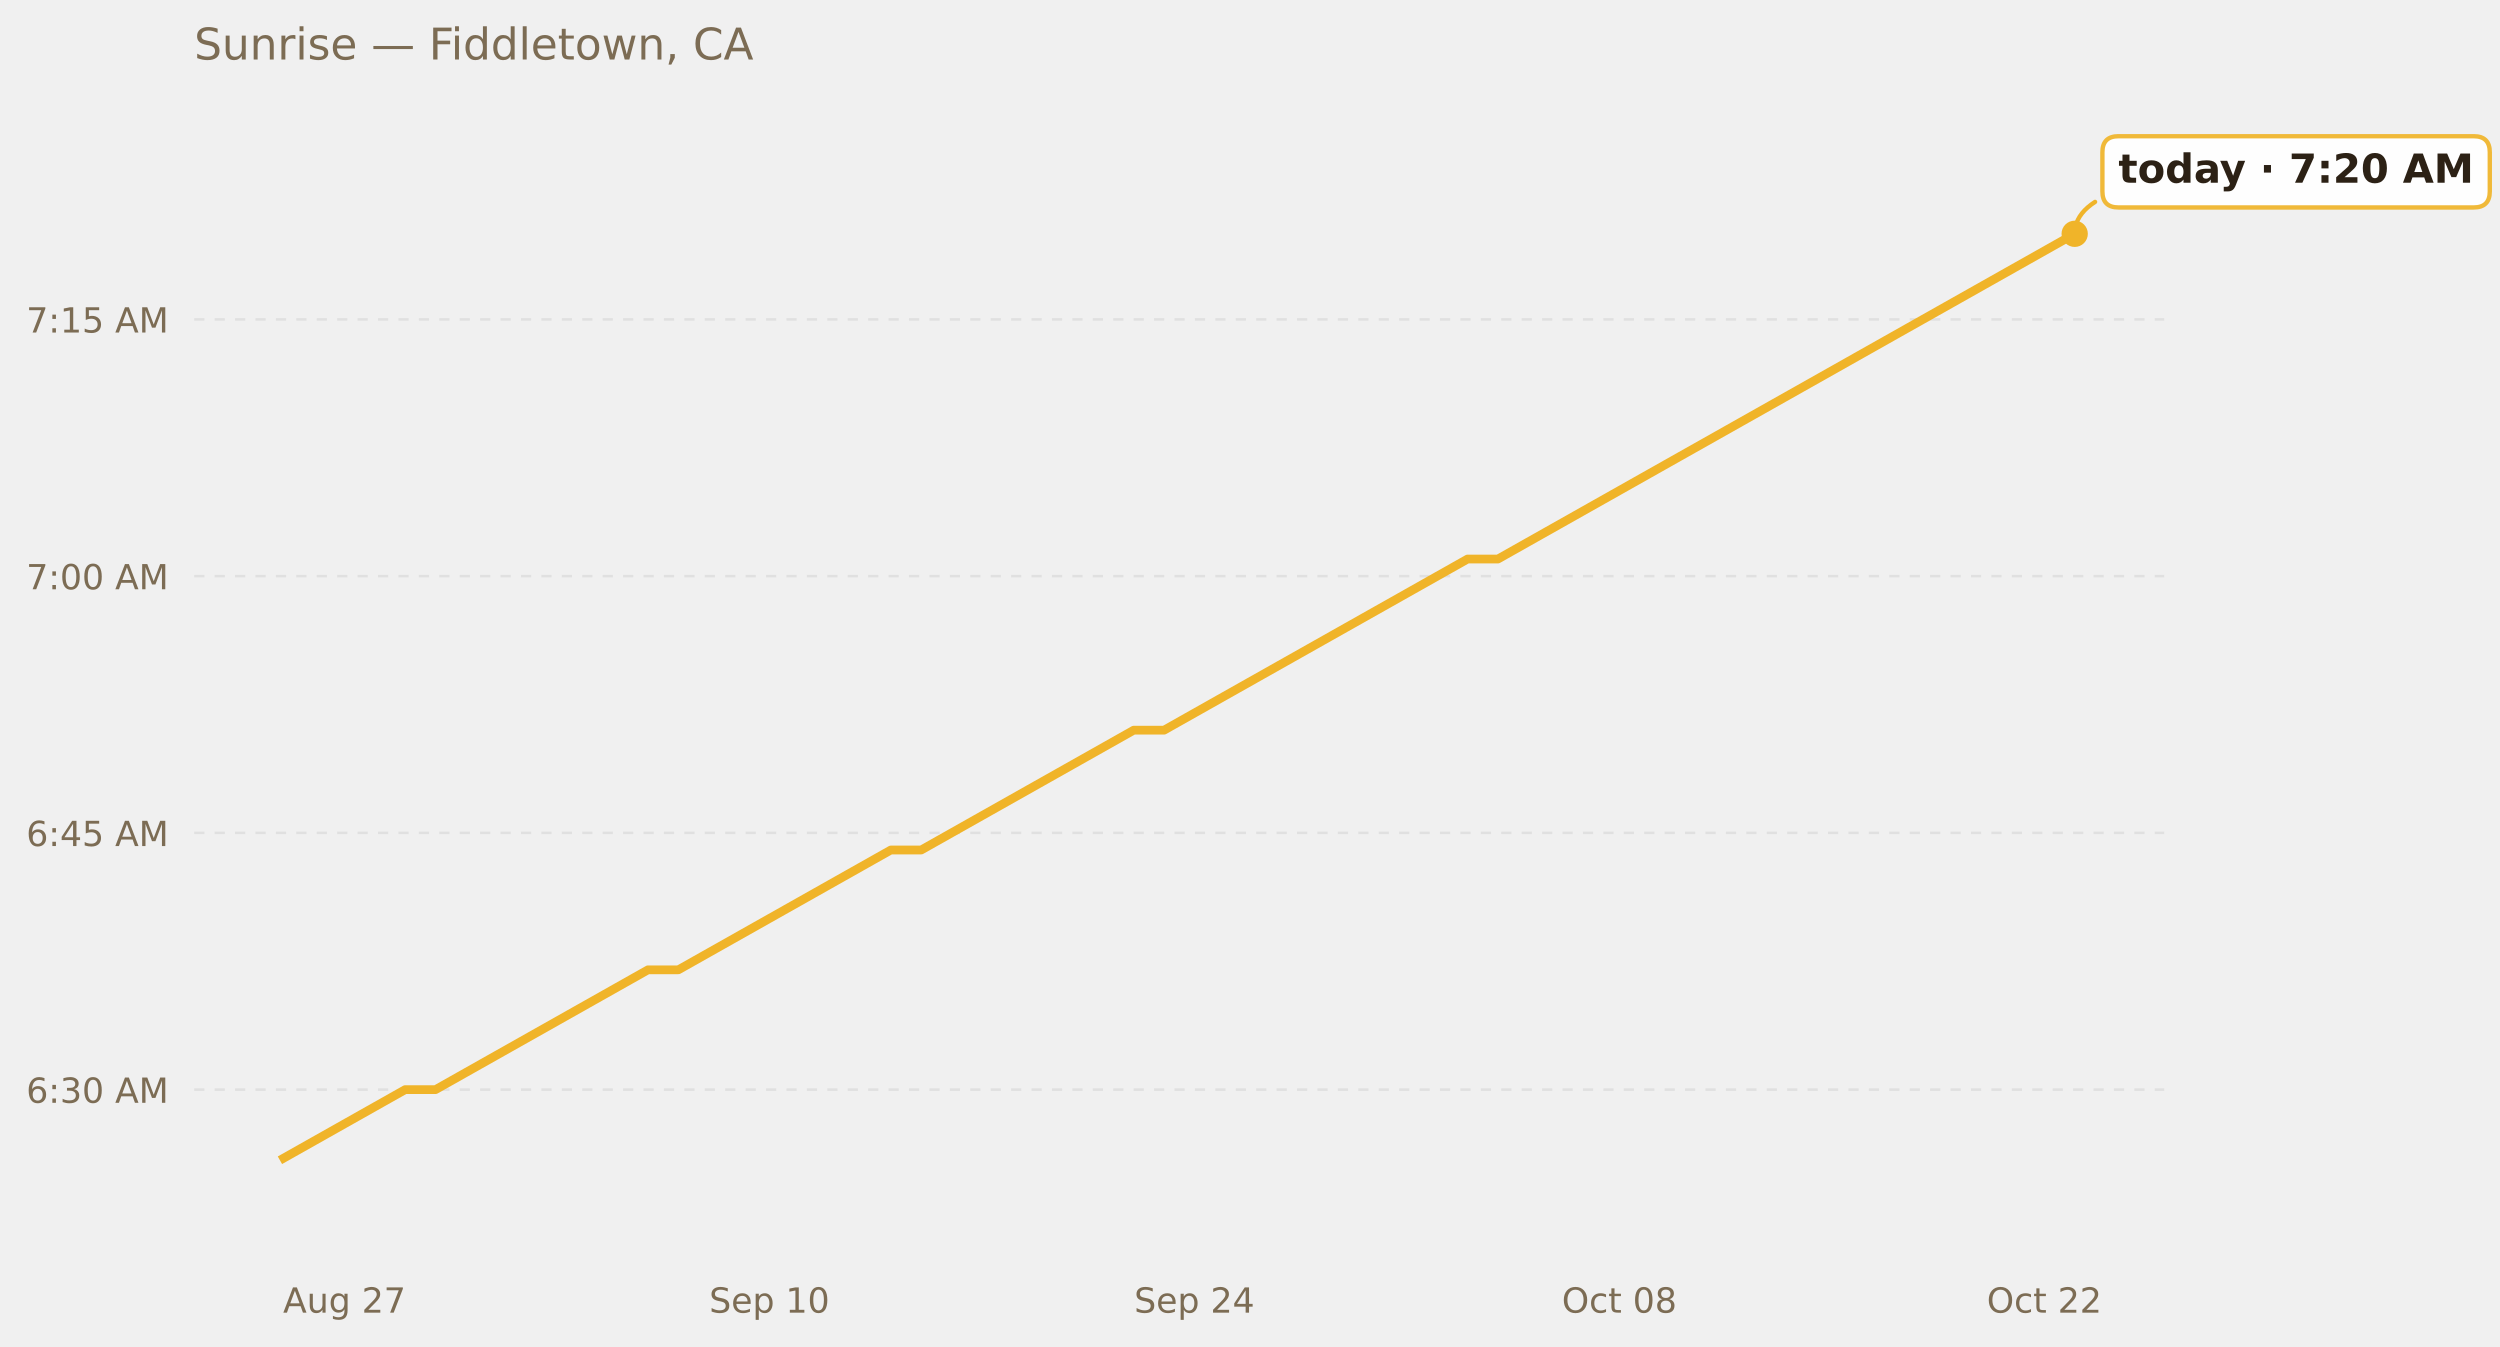
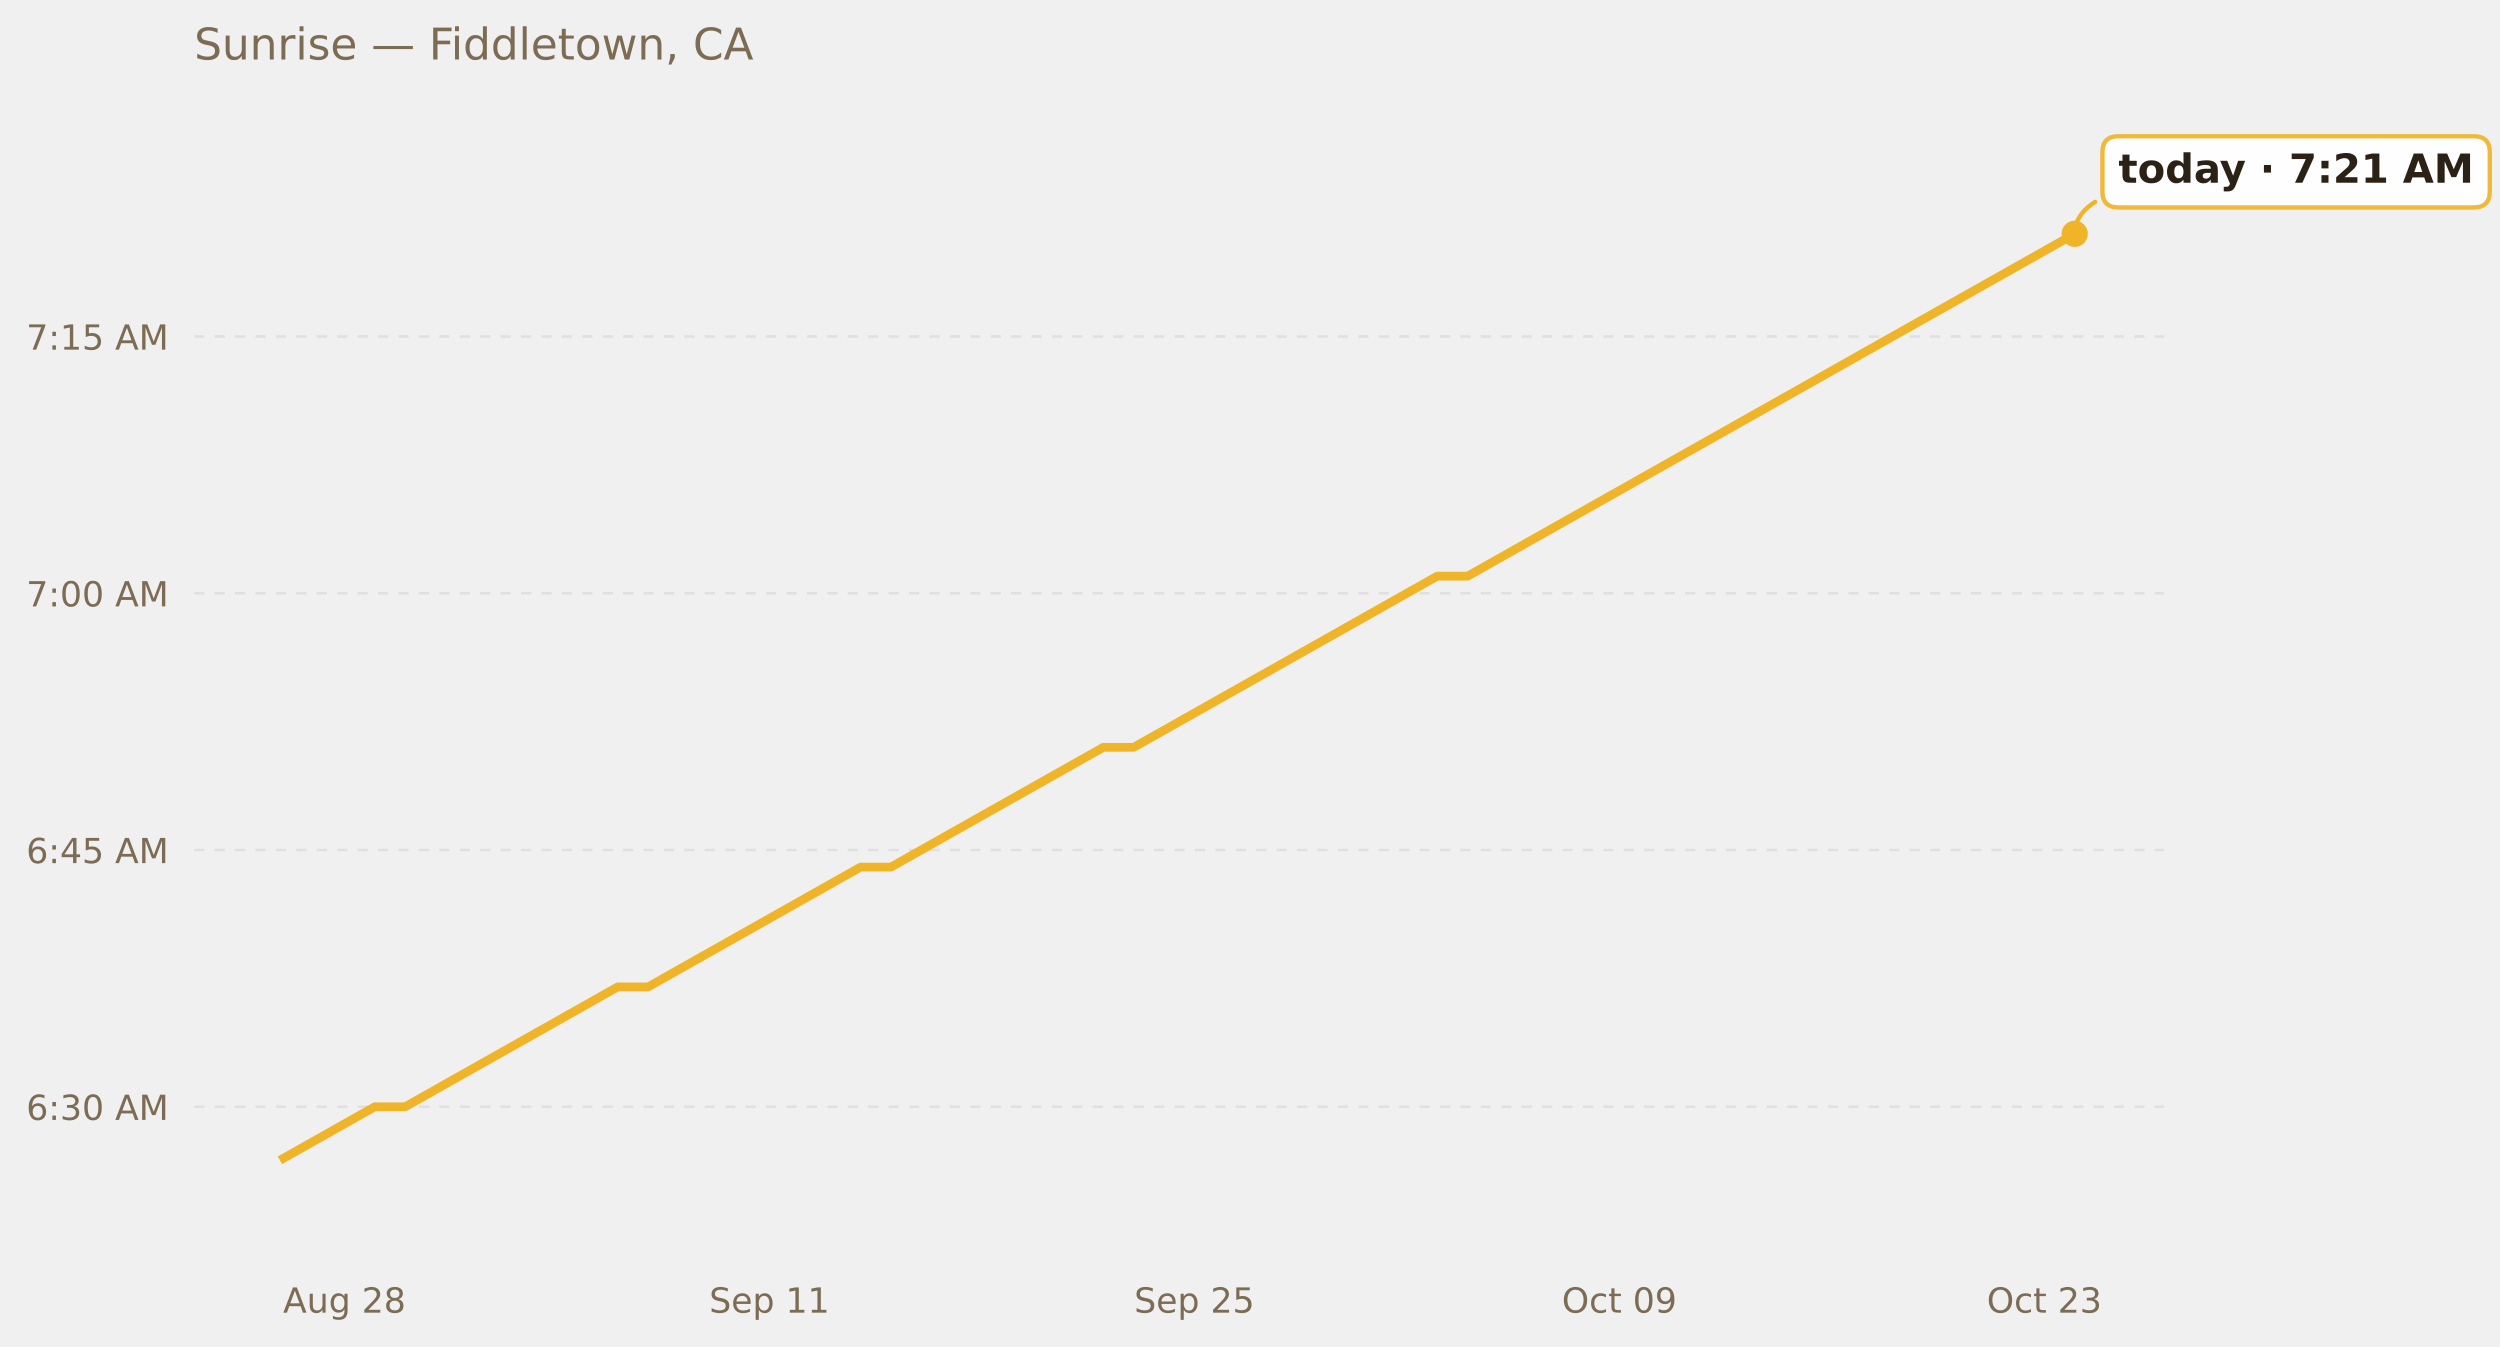
<svg xmlns="http://www.w3.org/2000/svg" xmlns:xlink="http://www.w3.org/1999/xlink" width="685.516pt" height="369.112pt" viewBox="0 0 685.516 369.112" version="1.1">
  <defs>
    <style type="text/css">*{stroke-linejoin: round; stroke-linecap: butt}</style>
  </defs>
  <g id="figure_1">
    <g id="patch_1">
      <path d="M 0 369.112  L 685.516 369.112  L 685.516 0  L 0 0  L 0 369.112  z " style="fill: none; opacity: 0" />
    </g>
    <g id="axes_1">
      <g id="patch_2">
        <path d="M 53.248 345.718  L 593.447 345.718  L 593.447 30.318  L 53.248 30.318  L 53.248 345.718  z " style="fill: none" />
      </g>
      <g id="matplotlib.axis_1">
        <g id="xtick_1">
          <g id="text_1">
            <g style="fill: #7c6c54" transform="translate(77.62049 359.9366) scale(0.095 -0.095)">
              <defs>
                <path id="DejaVuSans-41" d="M 2188 4044  L 1331 1722  L 3047 1722  L 2188 4044  z M 1831 4666  L 2547 4666  L 4325 0  L 3669 0  L 3244 1197  L 1141 1197  L 716 0  L 50 0  L 1831 4666  z " transform="scale(0.015625)" />
                <path id="DejaVuSans-75" d="M 544 1381  L 544 3500  L 1119 3500  L 1119 1403  Q 1119 906 1312 657  Q 1506 409 1894 409  Q 2359 409 2629 706  Q 2900 1003 2900 1516  L 2900 3500  L 3475 3500  L 3475 0  L 2900 0  L 2900 538  Q 2691 219 2414 64  Q 2138 -91 1772 -91  Q 1169 -91 856 284  Q 544 659 544 1381  z M 1991 3584  L 1991 3584  z " transform="scale(0.015625)" />
                <path id="DejaVuSans-67" d="M 2906 1791  Q 2906 2416 2648 2759  Q 2391 3103 1925 3103  Q 1463 3103 1205 2759  Q 947 2416 947 1791  Q 947 1169 1205 825  Q 1463 481 1925 481  Q 2391 481 2648 825  Q 2906 1169 2906 1791  z M 3481 434  Q 3481 -459 3084 -895  Q 2688 -1331 1869 -1331  Q 1566 -1331 1297 -1286  Q 1028 -1241 775 -1147  L 775 -588  Q 1028 -725 1275 -790  Q 1522 -856 1778 -856  Q 2344 -856 2625 -561  Q 2906 -266 2906 331  L 2906 616  Q 2728 306 2450 153  Q 2172 0 1784 0  Q 1141 0 747 490  Q 353 981 353 1791  Q 353 2603 747 3093  Q 1141 3584 1784 3584  Q 2172 3584 2450 3431  Q 2728 3278 2906 2969  L 2906 3500  L 3481 3500  L 3481 434  z " transform="scale(0.015625)" />
                <path id="DejaVuSans-20" transform="scale(0.015625)" />
                <path id="DejaVuSans-32" d="M 1228 531  L 3431 531  L 3431 0  L 469 0  L 469 531  Q 828 903 1448 1529  Q 2069 2156 2228 2338  Q 2531 2678 2651 2914  Q 2772 3150 2772 3378  Q 2772 3750 2511 3984  Q 2250 4219 1831 4219  Q 1534 4219 1204 4116  Q 875 4013 500 3803  L 500 4441  Q 881 4594 1212 4672  Q 1544 4750 1819 4750  Q 2544 4750 2975 4387  Q 3406 4025 3406 3419  Q 3406 3131 3298 2873  Q 3191 2616 2906 2266  Q 2828 2175 2409 1742  Q 1991 1309 1228 531  z " transform="scale(0.015625)" />
-                 <path id="DejaVuSans-37" d="M 525 4666  L 3525 4666  L 3525 4397  L 1831 0  L 1172 0  L 2766 4134  L 525 4134  L 525 4666  z " transform="scale(0.015625)" />
+                 <path id="DejaVuSans-38" d="M 2034 2216  Q 1584 2216 1326 1975  Q 1069 1734 1069 1313  Q 1069 891 1326 650  Q 1584 409 2034 409  Q 2484 409 2743 651  Q 3003 894 3003 1313  Q 3003 1734 2745 1975  Q 2488 2216 2034 2216  z M 1403 2484  Q 997 2584 770 2862  Q 544 3141 544 3541  Q 544 4100 942 4425  Q 1341 4750 2034 4750  Q 2731 4750 3128 4425  Q 3525 4100 3525 3541  Q 3525 3141 3298 2862  Q 3072 2584 2669 2484  Q 3125 2378 3379 2068  Q 3634 1759 3634 1313  Q 3634 634 3220 271  Q 2806 -91 2034 -91  Q 1263 -91 848 271  Q 434 634 434 1313  Q 434 1759 690 2068  Q 947 2378 1403 2484  z M 1172 3481  Q 1172 3119 1398 2916  Q 1625 2713 2034 2713  Q 2441 2713 2670 2916  Q 2900 3119 2900 3481  Q 2900 3844 2670 4047  Q 2441 4250 2034 4250  Q 1625 4250 1398 4047  Q 1172 3844 1172 3481  z " transform="scale(0.015625)" />
              </defs>
              <use xlink:href="#DejaVuSans-41" />
              <use xlink:href="#DejaVuSans-75" x="68.408" />
              <use xlink:href="#DejaVuSans-67" x="131.787" />
              <use xlink:href="#DejaVuSans-20" x="195.264" />
              <use xlink:href="#DejaVuSans-32" x="227.051" />
-               <use xlink:href="#DejaVuSans-37" x="290.674" />
+               <use xlink:href="#DejaVuSans-38" x="290.674" />
            </g>
          </g>
        </g>
        <g id="xtick_2">
          <g id="text_2">
            <g style="fill: #7c6c54" transform="translate(194.4717 359.9366) scale(0.095 -0.095)">
              <defs>
                <path id="DejaVuSans-53" d="M 3425 4513  L 3425 3897  Q 3066 4069 2747 4153  Q 2428 4238 2131 4238  Q 1616 4238 1336 4038  Q 1056 3838 1056 3469  Q 1056 3159 1242 3001  Q 1428 2844 1947 2747  L 2328 2669  Q 3034 2534 3370 2195  Q 3706 1856 3706 1288  Q 3706 609 3251 259  Q 2797 -91 1919 -91  Q 1588 -91 1214 -16  Q 841 59 441 206  L 441 856  Q 825 641 1194 531  Q 1563 422 1919 422  Q 2459 422 2753 634  Q 3047 847 3047 1241  Q 3047 1584 2836 1778  Q 2625 1972 2144 2069  L 1759 2144  Q 1053 2284 737 2584  Q 422 2884 422 3419  Q 422 4038 858 4394  Q 1294 4750 2059 4750  Q 2388 4750 2728 4690  Q 3069 4631 3425 4513  z " transform="scale(0.015625)" />
                <path id="DejaVuSans-65" d="M 3597 1894  L 3597 1613  L 953 1613  Q 991 1019 1311 708  Q 1631 397 2203 397  Q 2534 397 2845 478  Q 3156 559 3463 722  L 3463 178  Q 3153 47 2828 -22  Q 2503 -91 2169 -91  Q 1331 -91 842 396  Q 353 884 353 1716  Q 353 2575 817 3079  Q 1281 3584 2069 3584  Q 2775 3584 3186 3129  Q 3597 2675 3597 1894  z M 3022 2063  Q 3016 2534 2758 2815  Q 2500 3097 2075 3097  Q 1594 3097 1305 2825  Q 1016 2553 972 2059  L 3022 2063  z " transform="scale(0.015625)" />
                <path id="DejaVuSans-70" d="M 1159 525  L 1159 -1331  L 581 -1331  L 581 3500  L 1159 3500  L 1159 2969  Q 1341 3281 1617 3432  Q 1894 3584 2278 3584  Q 2916 3584 3314 3078  Q 3713 2572 3713 1747  Q 3713 922 3314 415  Q 2916 -91 2278 -91  Q 1894 -91 1617 61  Q 1341 213 1159 525  z M 3116 1747  Q 3116 2381 2855 2742  Q 2594 3103 2138 3103  Q 1681 3103 1420 2742  Q 1159 2381 1159 1747  Q 1159 1113 1420 752  Q 1681 391 2138 391  Q 2594 391 2855 752  Q 3116 1113 3116 1747  z " transform="scale(0.015625)" />
                <path id="DejaVuSans-31" d="M 794 531  L 1825 531  L 1825 4091  L 703 3866  L 703 4441  L 1819 4666  L 2450 4666  L 2450 531  L 3481 531  L 3481 0  L 794 0  L 794 531  z " transform="scale(0.015625)" />
-                 <path id="DejaVuSans-30" d="M 2034 4250  Q 1547 4250 1301 3770  Q 1056 3291 1056 2328  Q 1056 1369 1301 889  Q 1547 409 2034 409  Q 2525 409 2770 889  Q 3016 1369 3016 2328  Q 3016 3291 2770 3770  Q 2525 4250 2034 4250  z M 2034 4750  Q 2819 4750 3233 4129  Q 3647 3509 3647 2328  Q 3647 1150 3233 529  Q 2819 -91 2034 -91  Q 1250 -91 836 529  Q 422 1150 422 2328  Q 422 3509 836 4129  Q 1250 4750 2034 4750  z " transform="scale(0.015625)" />
              </defs>
              <use xlink:href="#DejaVuSans-53" />
              <use xlink:href="#DejaVuSans-65" x="63.477" />
              <use xlink:href="#DejaVuSans-70" x="125" />
              <use xlink:href="#DejaVuSans-20" x="188.477" />
              <use xlink:href="#DejaVuSans-31" x="220.264" />
-               <use xlink:href="#DejaVuSans-30" x="283.887" />
+               <use xlink:href="#DejaVuSans-31" x="283.887" />
            </g>
          </g>
        </g>
        <g id="xtick_3">
          <g id="text_3">
            <g style="fill: #7c6c54" transform="translate(311.0016 359.9366) scale(0.095 -0.095)">
              <defs>
-                 <path id="DejaVuSans-34" d="M 2419 4116  L 825 1625  L 2419 1625  L 2419 4116  z M 2253 4666  L 3047 4666  L 3047 1625  L 3713 1625  L 3713 1100  L 3047 1100  L 3047 0  L 2419 0  L 2419 1100  L 313 1100  L 313 1709  L 2253 4666  z " transform="scale(0.015625)" />
+                 <path id="DejaVuSans-35" d="M 691 4666  L 3169 4666  L 3169 4134  L 1269 4134  L 1269 2991  Q 1406 3038 1543 3061  Q 1681 3084 1819 3084  Q 2600 3084 3056 2656  Q 3513 2228 3513 1497  Q 3513 744 3044 326  Q 2575 -91 1722 -91  Q 1428 -91 1123 -41  Q 819 9 494 109  L 494 744  Q 775 591 1075 516  Q 1375 441 1709 441  Q 2250 441 2565 725  Q 2881 1009 2881 1497  Q 2881 1984 2565 2268  Q 2250 2553 1709 2553  Q 1456 2553 1204 2497  Q 953 2441 691 2322  L 691 4666  z " transform="scale(0.015625)" />
              </defs>
              <use xlink:href="#DejaVuSans-53" />
              <use xlink:href="#DejaVuSans-65" x="63.477" />
              <use xlink:href="#DejaVuSans-70" x="125" />
              <use xlink:href="#DejaVuSans-20" x="188.477" />
              <use xlink:href="#DejaVuSans-32" x="220.264" />
-               <use xlink:href="#DejaVuSans-34" x="283.887" />
+               <use xlink:href="#DejaVuSans-35" x="283.887" />
            </g>
          </g>
        </g>
        <g id="xtick_4">
          <g id="text_4">
            <g style="fill: #7c6c54" transform="translate(428.2721 359.9366) scale(0.095 -0.095)">
              <defs>
                <path id="DejaVuSans-4f" d="M 2522 4238  Q 1834 4238 1429 3725  Q 1025 3213 1025 2328  Q 1025 1447 1429 934  Q 1834 422 2522 422  Q 3209 422 3611 934  Q 4013 1447 4013 2328  Q 4013 3213 3611 3725  Q 3209 4238 2522 4238  z M 2522 4750  Q 3503 4750 4090 4092  Q 4678 3434 4678 2328  Q 4678 1225 4090 567  Q 3503 -91 2522 -91  Q 1538 -91 948 565  Q 359 1222 359 2328  Q 359 3434 948 4092  Q 1538 4750 2522 4750  z " transform="scale(0.015625)" />
                <path id="DejaVuSans-63" d="M 3122 3366  L 3122 2828  Q 2878 2963 2633 3030  Q 2388 3097 2138 3097  Q 1578 3097 1268 2742  Q 959 2388 959 1747  Q 959 1106 1268 751  Q 1578 397 2138 397  Q 2388 397 2633 464  Q 2878 531 3122 666  L 3122 134  Q 2881 22 2623 -34  Q 2366 -91 2075 -91  Q 1284 -91 818 406  Q 353 903 353 1747  Q 353 2603 823 3093  Q 1294 3584 2113 3584  Q 2378 3584 2631 3529  Q 2884 3475 3122 3366  z " transform="scale(0.015625)" />
                <path id="DejaVuSans-74" d="M 1172 4494  L 1172 3500  L 2356 3500  L 2356 3053  L 1172 3053  L 1172 1153  Q 1172 725 1289 603  Q 1406 481 1766 481  L 2356 481  L 2356 0  L 1766 0  Q 1100 0 847 248  Q 594 497 594 1153  L 594 3053  L 172 3053  L 172 3500  L 594 3500  L 594 4494  L 1172 4494  z " transform="scale(0.015625)" />
-                 <path id="DejaVuSans-38" d="M 2034 2216  Q 1584 2216 1326 1975  Q 1069 1734 1069 1313  Q 1069 891 1326 650  Q 1584 409 2034 409  Q 2484 409 2743 651  Q 3003 894 3003 1313  Q 3003 1734 2745 1975  Q 2488 2216 2034 2216  z M 1403 2484  Q 997 2584 770 2862  Q 544 3141 544 3541  Q 544 4100 942 4425  Q 1341 4750 2034 4750  Q 2731 4750 3128 4425  Q 3525 4100 3525 3541  Q 3525 3141 3298 2862  Q 3072 2584 2669 2484  Q 3125 2378 3379 2068  Q 3634 1759 3634 1313  Q 3634 634 3220 271  Q 2806 -91 2034 -91  Q 1263 -91 848 271  Q 434 634 434 1313  Q 434 1759 690 2068  Q 947 2378 1403 2484  z M 1172 3481  Q 1172 3119 1398 2916  Q 1625 2713 2034 2713  Q 2441 2713 2670 2916  Q 2900 3119 2900 3481  Q 2900 3844 2670 4047  Q 2441 4250 2034 4250  Q 1625 4250 1398 4047  Q 1172 3844 1172 3481  z " transform="scale(0.015625)" />
+                 <path id="DejaVuSans-30" d="M 2034 4250  Q 1547 4250 1301 3770  Q 1056 3291 1056 2328  Q 1056 1369 1301 889  Q 1547 409 2034 409  Q 2525 409 2770 889  Q 3016 1369 3016 2328  Q 3016 3291 2770 3770  Q 2525 4250 2034 4250  z M 2034 4750  Q 2819 4750 3233 4129  Q 3647 3509 3647 2328  Q 3647 1150 3233 529  Q 2819 -91 2034 -91  Q 1250 -91 836 529  Q 422 1150 422 2328  Q 422 3509 836 4129  Q 1250 4750 2034 4750  z " transform="scale(0.015625)" />
+                 <path id="DejaVuSans-39" d="M 703 97  L 703 672  Q 941 559 1184 500  Q 1428 441 1663 441  Q 2288 441 2617 861  Q 2947 1281 2994 2138  Q 2813 1869 2534 1725  Q 2256 1581 1919 1581  Q 1219 1581 811 2004  Q 403 2428 403 3163  Q 403 3881 828 4315  Q 1253 4750 1959 4750  Q 2769 4750 3195 4129  Q 3622 3509 3622 2328  Q 3622 1225 3098 567  Q 2575 -91 1691 -91  Q 1453 -91 1209 -44  Q 966 3 703 97  z M 1959 2075  Q 2384 2075 2632 2365  Q 2881 2656 2881 3163  Q 2881 3666 2632 3958  Q 2384 4250 1959 4250  Q 1534 4250 1286 3958  Q 1038 3666 1038 3163  Q 1038 2656 1286 2365  Q 1534 2075 1959 2075  z " transform="scale(0.015625)" />
              </defs>
              <use xlink:href="#DejaVuSans-4f" />
              <use xlink:href="#DejaVuSans-63" x="78.711" />
              <use xlink:href="#DejaVuSans-74" x="133.691" />
              <use xlink:href="#DejaVuSans-20" x="172.9" />
              <use xlink:href="#DejaVuSans-30" x="204.688" />
-               <use xlink:href="#DejaVuSans-38" x="268.311" />
+               <use xlink:href="#DejaVuSans-39" x="268.311" />
            </g>
          </g>
        </g>
        <g id="xtick_5">
          <g id="text_5">
            <g style="fill: #7c6c54" transform="translate(544.802 359.9366) scale(0.095 -0.095)">
+               <defs>
+                 <path id="DejaVuSans-33" d="M 2597 2516  Q 3050 2419 3304 2112  Q 3559 1806 3559 1356  Q 3559 666 3084 287  Q 2609 -91 1734 -91  Q 1441 -91 1130 -33  Q 819 25 488 141  L 488 750  Q 750 597 1062 519  Q 1375 441 1716 441  Q 2309 441 2620 675  Q 2931 909 2931 1356  Q 2931 1769 2642 2001  Q 2353 2234 1838 2234  L 1294 2234  L 1294 2753  L 1863 2753  Q 2328 2753 2575 2939  Q 2822 3125 2822 3475  Q 2822 3834 2567 4026  Q 2313 4219 1838 4219  Q 1578 4219 1281 4162  Q 984 4106 628 3988  L 628 4550  Q 988 4650 1302 4700  Q 1616 4750 1894 4750  Q 2613 4750 3031 4423  Q 3450 4097 3450 3541  Q 3450 3153 3228 2886  Q 3006 2619 2597 2516  z " transform="scale(0.015625)" />
+               </defs>
              <use xlink:href="#DejaVuSans-4f" />
              <use xlink:href="#DejaVuSans-63" x="78.711" />
              <use xlink:href="#DejaVuSans-74" x="133.691" />
              <use xlink:href="#DejaVuSans-20" x="172.9" />
              <use xlink:href="#DejaVuSans-32" x="204.688" />
-               <use xlink:href="#DejaVuSans-32" x="268.311" />
+               <use xlink:href="#DejaVuSans-33" x="268.311" />
            </g>
          </g>
        </g>
      </g>
      <g id="matplotlib.axis_2">
        <g id="ytick_1">
          <g id="line2d_1">
-             <path d="M 53.248 298.784  L 593.447 298.784  " clip-path="url(#p0cf271ff27)" style="fill: none; stroke-dasharray: 2.8,2.8; stroke-dashoffset: 0; stroke: #e0e0e0; stroke-width: 0.7" />
+             <path d="M 53.248 303.477  L 593.447 303.477  " clip-path="url(#p40b9470ffe)" style="fill: none; stroke-dasharray: 2.8,2.8; stroke-dashoffset: 0; stroke: #e0e0e0; stroke-width: 0.7" />
          </g>
          <g id="text_6">
-             <g style="fill: #7c6c54" transform="translate(7.2 302.3929) scale(0.095 -0.095)">
+             <g style="fill: #7c6c54" transform="translate(7.2 307.0863) scale(0.095 -0.095)">
              <defs>
                <path id="DejaVuSans-36" d="M 2113 2584  Q 1688 2584 1439 2293  Q 1191 2003 1191 1497  Q 1191 994 1439 701  Q 1688 409 2113 409  Q 2538 409 2786 701  Q 3034 994 3034 1497  Q 3034 2003 2786 2293  Q 2538 2584 2113 2584  z M 3366 4563  L 3366 3988  Q 3128 4100 2886 4159  Q 2644 4219 2406 4219  Q 1781 4219 1451 3797  Q 1122 3375 1075 2522  Q 1259 2794 1537 2939  Q 1816 3084 2150 3084  Q 2853 3084 3261 2657  Q 3669 2231 3669 1497  Q 3669 778 3244 343  Q 2819 -91 2113 -91  Q 1303 -91 875 529  Q 447 1150 447 2328  Q 447 3434 972 4092  Q 1497 4750 2381 4750  Q 2619 4750 2861 4703  Q 3103 4656 3366 4563  z " transform="scale(0.015625)" />
                <path id="DejaVuSans-3a" d="M 750 794  L 1409 794  L 1409 0  L 750 0  L 750 794  z M 750 3309  L 1409 3309  L 1409 2516  L 750 2516  L 750 3309  z " transform="scale(0.015625)" />
-                 <path id="DejaVuSans-33" d="M 2597 2516  Q 3050 2419 3304 2112  Q 3559 1806 3559 1356  Q 3559 666 3084 287  Q 2609 -91 1734 -91  Q 1441 -91 1130 -33  Q 819 25 488 141  L 488 750  Q 750 597 1062 519  Q 1375 441 1716 441  Q 2309 441 2620 675  Q 2931 909 2931 1356  Q 2931 1769 2642 2001  Q 2353 2234 1838 2234  L 1294 2234  L 1294 2753  L 1863 2753  Q 2328 2753 2575 2939  Q 2822 3125 2822 3475  Q 2822 3834 2567 4026  Q 2313 4219 1838 4219  Q 1578 4219 1281 4162  Q 984 4106 628 3988  L 628 4550  Q 988 4650 1302 4700  Q 1616 4750 1894 4750  Q 2613 4750 3031 4423  Q 3450 4097 3450 3541  Q 3450 3153 3228 2886  Q 3006 2619 2597 2516  z " transform="scale(0.015625)" />
                <path id="DejaVuSans-4d" d="M 628 4666  L 1569 4666  L 2759 1491  L 3956 4666  L 4897 4666  L 4897 0  L 4281 0  L 4281 4097  L 3078 897  L 2444 897  L 1241 4097  L 1241 0  L 628 0  L 628 4666  z " transform="scale(0.015625)" />
              </defs>
              <use xlink:href="#DejaVuSans-36" />
              <use xlink:href="#DejaVuSans-3a" x="63.623" />
              <use xlink:href="#DejaVuSans-33" x="97.314" />
              <use xlink:href="#DejaVuSans-30" x="160.938" />
              <use xlink:href="#DejaVuSans-20" x="224.561" />
              <use xlink:href="#DejaVuSans-41" x="256.348" />
              <use xlink:href="#DejaVuSans-4d" x="324.756" />
            </g>
          </g>
        </g>
        <g id="ytick_2">
          <g id="line2d_2">
-             <path d="M 53.248 228.382  L 593.447 228.382  " clip-path="url(#p0cf271ff27)" style="fill: none; stroke-dasharray: 2.8,2.8; stroke-dashoffset: 0; stroke: #e0e0e0; stroke-width: 0.7" />
+             <path d="M 53.248 233.075  L 593.447 233.075  " clip-path="url(#p40b9470ffe)" style="fill: none; stroke-dasharray: 2.8,2.8; stroke-dashoffset: 0; stroke: #e0e0e0; stroke-width: 0.7" />
          </g>
          <g id="text_7">
-             <g style="fill: #7c6c54" transform="translate(7.2 231.9911) scale(0.095 -0.095)">
-               <defs>
-                 <path id="DejaVuSans-35" d="M 691 4666  L 3169 4666  L 3169 4134  L 1269 4134  L 1269 2991  Q 1406 3038 1543 3061  Q 1681 3084 1819 3084  Q 2600 3084 3056 2656  Q 3513 2228 3513 1497  Q 3513 744 3044 326  Q 2575 -91 1722 -91  Q 1428 -91 1123 -41  Q 819 9 494 109  L 494 744  Q 775 591 1075 516  Q 1375 441 1709 441  Q 2250 441 2565 725  Q 2881 1009 2881 1497  Q 2881 1984 2565 2268  Q 2250 2553 1709 2553  Q 1456 2553 1204 2497  Q 953 2441 691 2322  L 691 4666  z " transform="scale(0.015625)" />
+             <g style="fill: #7c6c54" transform="translate(7.2 236.6845) scale(0.095 -0.095)">
+               <defs>
+                 <path id="DejaVuSans-34" d="M 2419 4116  L 825 1625  L 2419 1625  L 2419 4116  z M 2253 4666  L 3047 4666  L 3047 1625  L 3713 1625  L 3713 1100  L 3047 1100  L 3047 0  L 2419 0  L 2419 1100  L 313 1100  L 313 1709  L 2253 4666  z " transform="scale(0.015625)" />
              </defs>
              <use xlink:href="#DejaVuSans-36" />
              <use xlink:href="#DejaVuSans-3a" x="63.623" />
              <use xlink:href="#DejaVuSans-34" x="97.314" />
              <use xlink:href="#DejaVuSans-35" x="160.938" />
              <use xlink:href="#DejaVuSans-20" x="224.561" />
              <use xlink:href="#DejaVuSans-41" x="256.348" />
              <use xlink:href="#DejaVuSans-4d" x="324.756" />
            </g>
          </g>
        </g>
        <g id="ytick_3">
          <g id="line2d_3">
-             <path d="M 53.248 157.98  L 593.447 157.98  " clip-path="url(#p0cf271ff27)" style="fill: none; stroke-dasharray: 2.8,2.8; stroke-dashoffset: 0; stroke: #e0e0e0; stroke-width: 0.7" />
+             <path d="M 53.248 162.673  L 593.447 162.673  " clip-path="url(#p40b9470ffe)" style="fill: none; stroke-dasharray: 2.8,2.8; stroke-dashoffset: 0; stroke: #e0e0e0; stroke-width: 0.7" />
          </g>
          <g id="text_8">
-             <g style="fill: #7c6c54" transform="translate(7.2 161.5893) scale(0.095 -0.095)">
+             <g style="fill: #7c6c54" transform="translate(7.2 166.2827) scale(0.095 -0.095)">
+               <defs>
+                 <path id="DejaVuSans-37" d="M 525 4666  L 3525 4666  L 3525 4397  L 1831 0  L 1172 0  L 2766 4134  L 525 4134  L 525 4666  z " transform="scale(0.015625)" />
+               </defs>
              <use xlink:href="#DejaVuSans-37" />
              <use xlink:href="#DejaVuSans-3a" x="63.623" />
              <use xlink:href="#DejaVuSans-30" x="97.314" />
              <use xlink:href="#DejaVuSans-30" x="160.938" />
              <use xlink:href="#DejaVuSans-20" x="224.561" />
              <use xlink:href="#DejaVuSans-41" x="256.348" />
              <use xlink:href="#DejaVuSans-4d" x="324.756" />
            </g>
          </g>
        </g>
        <g id="ytick_4">
          <g id="line2d_4">
-             <path d="M 53.248 87.578  L 593.447 87.578  " clip-path="url(#p0cf271ff27)" style="fill: none; stroke-dasharray: 2.8,2.8; stroke-dashoffset: 0; stroke: #e0e0e0; stroke-width: 0.7" />
+             <path d="M 53.248 92.272  L 593.447 92.272  " clip-path="url(#p40b9470ffe)" style="fill: none; stroke-dasharray: 2.8,2.8; stroke-dashoffset: 0; stroke: #e0e0e0; stroke-width: 0.7" />
          </g>
          <g id="text_9">
-             <g style="fill: #7c6c54" transform="translate(7.2 91.1875) scale(0.095 -0.095)">
+             <g style="fill: #7c6c54" transform="translate(7.2 95.88095) scale(0.095 -0.095)">
              <use xlink:href="#DejaVuSans-37" />
              <use xlink:href="#DejaVuSans-3a" x="63.623" />
              <use xlink:href="#DejaVuSans-31" x="97.314" />
              <use xlink:href="#DejaVuSans-35" x="160.938" />
              <use xlink:href="#DejaVuSans-20" x="224.561" />
              <use xlink:href="#DejaVuSans-41" x="256.348" />
              <use xlink:href="#DejaVuSans-4d" x="324.756" />
            </g>
          </g>
        </g>
      </g>
      <g id="line2d_5">
-         <path d="M 77.802 317.557  L 86.126 312.864  L 94.45 308.171  L 102.773 303.477  L 111.097 298.784  L 119.42 298.784  L 127.744 294.09  L 136.067 289.397  L 144.391 284.703  L 152.715 280.01  L 161.038 275.316  L 169.362 270.623  L 177.685 265.929  L 186.009 265.929  L 194.332 261.236  L 202.656 256.543  L 210.979 251.849  L 219.303 247.156  L 227.627 242.462  L 235.95 237.769  L 244.274 233.075  L 252.597 233.075  L 260.921 228.382  L 269.244 223.688  L 277.568 218.995  L 285.891 214.301  L 294.215 209.608  L 302.539 204.915  L 310.862 200.221  L 319.186 200.221  L 327.509 195.528  L 335.833 190.834  L 344.156 186.141  L 352.48 181.447  L 360.804 176.754  L 369.127 172.06  L 377.451 167.367  L 385.774 162.673  L 394.098 157.98  L 402.421 153.287  L 410.745 153.287  L 419.068 148.593  L 427.392 143.9  L 435.716 139.206  L 444.039 134.513  L 452.363 129.819  L 460.686 125.126  L 469.01 120.432  L 477.333 115.739  L 485.657 111.046  L 493.981 106.352  L 502.304 101.659  L 510.628 96.965  L 518.951 92.272  L 527.275 87.578  L 535.598 82.885  L 543.922 78.191  L 552.245 73.498  L 560.569 68.804  L 568.893 64.111  " clip-path="url(#p0cf271ff27)" style="fill: none; stroke: #f0b429; stroke-width: 2.4; stroke-linecap: square" />
+         <path d="M 77.802 317.557  L 86.126 312.864  L 94.45 308.171  L 102.773 303.477  L 111.097 303.477  L 119.42 298.784  L 127.744 294.09  L 136.067 289.397  L 144.391 284.703  L 152.715 280.01  L 161.038 275.316  L 169.362 270.623  L 177.685 270.623  L 186.009 265.929  L 194.332 261.236  L 202.656 256.543  L 210.979 251.849  L 219.303 247.156  L 227.627 242.462  L 235.95 237.769  L 244.274 237.769  L 252.597 233.075  L 260.921 228.382  L 269.244 223.688  L 277.568 218.995  L 285.891 214.301  L 294.215 209.608  L 302.539 204.915  L 310.862 204.915  L 319.186 200.221  L 327.509 195.528  L 335.833 190.834  L 344.156 186.141  L 352.48 181.447  L 360.804 176.754  L 369.127 172.06  L 377.451 167.367  L 385.774 162.673  L 394.098 157.98  L 402.421 157.98  L 410.745 153.287  L 419.068 148.593  L 427.392 143.9  L 435.716 139.206  L 444.039 134.513  L 452.363 129.819  L 460.686 125.126  L 469.01 120.432  L 477.333 115.739  L 485.657 111.046  L 493.981 106.352  L 502.304 101.659  L 510.628 96.965  L 518.951 92.272  L 527.275 87.578  L 535.598 82.885  L 543.922 78.191  L 552.245 73.498  L 560.569 68.804  L 568.893 64.111  " clip-path="url(#p40b9470ffe)" style="fill: none; stroke: #f0b429; stroke-width: 2.4; stroke-linecap: square" />
      </g>
      <g id="patch_3">
        <path d="M 574.481 55.364  Q 570.003 58.242 569.113 62.124  " style="fill: none; stroke: #f0b429; stroke-width: 1.2; stroke-linecap: round" />
      </g>
      <g id="text_10">
        <g id="patch_4">
          <path d="M 580.893 56.885  L 678.316 56.885  Q 682.716 56.885 682.716 52.485  L 682.716 41.753  Q 682.716 37.353 678.316 37.353  L 580.893 37.353  Q 576.493 37.353 576.493 41.753  L 576.493 52.485  Q 576.493 56.885 580.893 56.885  z " style="fill: #ffffff; opacity: 0.92; stroke: #f0b429; stroke-width: 1.2; stroke-linejoin: miter" />
        </g>
        <g style="fill: #2c2115" transform="translate(580.8926 50.11098) scale(0.11 -0.11)">
          <defs>
            <path id="DejaVuSans-Bold-74" d="M 1759 4494  L 1759 3500  L 2913 3500  L 2913 2700  L 1759 2700  L 1759 1216  Q 1759 972 1856 886  Q 1953 800 2241 800  L 2816 800  L 2816 0  L 1856 0  Q 1194 0 917 276  Q 641 553 641 1216  L 641 2700  L 84 2700  L 84 3500  L 641 3500  L 641 4494  L 1759 4494  z " transform="scale(0.015625)" />
            <path id="DejaVuSans-Bold-6f" d="M 2203 2784  Q 1831 2784 1636 2517  Q 1441 2250 1441 1747  Q 1441 1244 1636 976  Q 1831 709 2203 709  Q 2569 709 2762 976  Q 2956 1244 2956 1747  Q 2956 2250 2762 2517  Q 2569 2784 2203 2784  z M 2203 3584  Q 3106 3584 3614 3096  Q 4122 2609 4122 1747  Q 4122 884 3614 396  Q 3106 -91 2203 -91  Q 1297 -91 786 396  Q 275 884 275 1747  Q 275 2609 786 3096  Q 1297 3584 2203 3584  z " transform="scale(0.015625)" />
            <path id="DejaVuSans-Bold-64" d="M 2919 2988  L 2919 4863  L 4044 4863  L 4044 0  L 2919 0  L 2919 506  Q 2688 197 2409 53  Q 2131 -91 1766 -91  Q 1119 -91 703 423  Q 288 938 288 1747  Q 288 2556 703 3070  Q 1119 3584 1766 3584  Q 2128 3584 2408 3439  Q 2688 3294 2919 2988  z M 2181 722  Q 2541 722 2730 984  Q 2919 1247 2919 1747  Q 2919 2247 2730 2509  Q 2541 2772 2181 2772  Q 1825 2772 1636 2509  Q 1447 2247 1447 1747  Q 1447 1247 1636 984  Q 1825 722 2181 722  z " transform="scale(0.015625)" />
            <path id="DejaVuSans-Bold-61" d="M 2106 1575  Q 1756 1575 1579 1456  Q 1403 1338 1403 1106  Q 1403 894 1545 773  Q 1688 653 1941 653  Q 2256 653 2472 879  Q 2688 1106 2688 1447  L 2688 1575  L 2106 1575  z M 3816 1997  L 3816 0  L 2688 0  L 2688 519  Q 2463 200 2181 54  Q 1900 -91 1497 -91  Q 953 -91 614 226  Q 275 544 275 1050  Q 275 1666 698 1953  Q 1122 2241 2028 2241  L 2688 2241  L 2688 2328  Q 2688 2594 2478 2717  Q 2269 2841 1825 2841  Q 1466 2841 1156 2769  Q 847 2697 581 2553  L 581 3406  Q 941 3494 1303 3539  Q 1666 3584 2028 3584  Q 2975 3584 3395 3211  Q 3816 2838 3816 1997  z " transform="scale(0.015625)" />
            <path id="DejaVuSans-Bold-79" d="M 78 3500  L 1197 3500  L 2138 1125  L 2938 3500  L 4056 3500  L 2584 -331  Q 2363 -916 2067 -1148  Q 1772 -1381 1288 -1381  L 641 -1381  L 641 -647  L 991 -647  Q 1275 -647 1404 -556  Q 1534 -466 1606 -231  L 1638 -134  L 78 3500  z " transform="scale(0.015625)" />
            <path id="DejaVuSans-Bold-20" transform="scale(0.015625)" />
            <path id="DejaVuSans-Bold-b7" d="M 653 2828  L 1778 2828  L 1778 1619  L 653 1619  L 653 2828  z " transform="scale(0.015625)" />
            <path id="DejaVuSans-Bold-37" d="M 428 4666  L 3944 4666  L 3944 3988  L 2125 0  L 953 0  L 2675 3781  L 428 3781  L 428 4666  z " transform="scale(0.015625)" />
            <path id="DejaVuSans-Bold-3a" d="M 716 3500  L 1844 3500  L 1844 2291  L 716 2291  L 716 3500  z M 716 1209  L 1844 1209  L 1844 0  L 716 0  L 716 1209  z " transform="scale(0.015625)" />
            <path id="DejaVuSans-Bold-32" d="M 1844 884  L 3897 884  L 3897 0  L 506 0  L 506 884  L 2209 2388  Q 2438 2594 2547 2791  Q 2656 2988 2656 3200  Q 2656 3528 2436 3728  Q 2216 3928 1850 3928  Q 1569 3928 1234 3808  Q 900 3688 519 3450  L 519 4475  Q 925 4609 1322 4679  Q 1719 4750 2100 4750  Q 2938 4750 3402 4381  Q 3866 4013 3866 3353  Q 3866 2972 3669 2642  Q 3472 2313 2841 1759  L 1844 884  z " transform="scale(0.015625)" />
-             <path id="DejaVuSans-Bold-30" d="M 2944 2338  Q 2944 3213 2780 3570  Q 2616 3928 2228 3928  Q 1841 3928 1675 3570  Q 1509 3213 1509 2338  Q 1509 1453 1675 1090  Q 1841 728 2228 728  Q 2613 728 2778 1090  Q 2944 1453 2944 2338  z M 4147 2328  Q 4147 1169 3647 539  Q 3147 -91 2228 -91  Q 1306 -91 806 539  Q 306 1169 306 2328  Q 306 3491 806 4120  Q 1306 4750 2228 4750  Q 3147 4750 3647 4120  Q 4147 3491 4147 2328  z " transform="scale(0.015625)" />
+             <path id="DejaVuSans-Bold-31" d="M 750 831  L 1813 831  L 1813 3847  L 722 3622  L 722 4441  L 1806 4666  L 2950 4666  L 2950 831  L 4013 831  L 4013 0  L 750 0  L 750 831  z " transform="scale(0.015625)" />
            <path id="DejaVuSans-Bold-41" d="M 3419 850  L 1538 850  L 1241 0  L 31 0  L 1759 4666  L 3194 4666  L 4922 0  L 3713 0  L 3419 850  z M 1838 1716  L 3116 1716  L 2478 3572  L 1838 1716  z " transform="scale(0.015625)" />
            <path id="DejaVuSans-Bold-4d" d="M 588 4666  L 2119 4666  L 3181 2169  L 4250 4666  L 5778 4666  L 5778 0  L 4641 0  L 4641 3413  L 3566 897  L 2803 897  L 1728 3413  L 1728 0  L 588 0  L 588 4666  z " transform="scale(0.015625)" />
          </defs>
          <use xlink:href="#DejaVuSans-Bold-74" />
          <use xlink:href="#DejaVuSans-Bold-6f" x="47.803" />
          <use xlink:href="#DejaVuSans-Bold-64" x="116.504" />
          <use xlink:href="#DejaVuSans-Bold-61" x="188.086" />
          <use xlink:href="#DejaVuSans-Bold-79" x="252.441" />
          <use xlink:href="#DejaVuSans-Bold-20" x="317.627" />
          <use xlink:href="#DejaVuSans-Bold-b7" x="352.441" />
          <use xlink:href="#DejaVuSans-Bold-20" x="390.43" />
          <use xlink:href="#DejaVuSans-Bold-37" x="425.244" />
          <use xlink:href="#DejaVuSans-Bold-3a" x="494.824" />
          <use xlink:href="#DejaVuSans-Bold-32" x="534.814" />
-           <use xlink:href="#DejaVuSans-Bold-30" x="604.395" />
+           <use xlink:href="#DejaVuSans-Bold-31" x="604.395" />
          <use xlink:href="#DejaVuSans-Bold-20" x="673.975" />
          <use xlink:href="#DejaVuSans-Bold-41" x="708.789" />
          <use xlink:href="#DejaVuSans-Bold-4d" x="786.182" />
        </g>
      </g>
      <g id="text_11">
        <g style="fill: #7c6c54" transform="translate(53.24797 16.31812) scale(0.12 -0.12)">
          <defs>
            <path id="DejaVuSans-6e" d="M 3513 2113  L 3513 0  L 2938 0  L 2938 2094  Q 2938 2591 2744 2837  Q 2550 3084 2163 3084  Q 1697 3084 1428 2787  Q 1159 2491 1159 1978  L 1159 0  L 581 0  L 581 3500  L 1159 3500  L 1159 2956  Q 1366 3272 1645 3428  Q 1925 3584 2291 3584  Q 2894 3584 3203 3211  Q 3513 2838 3513 2113  z " transform="scale(0.015625)" />
            <path id="DejaVuSans-72" d="M 2631 2963  Q 2534 3019 2420 3045  Q 2306 3072 2169 3072  Q 1681 3072 1420 2755  Q 1159 2438 1159 1844  L 1159 0  L 581 0  L 581 3500  L 1159 3500  L 1159 2956  Q 1341 3275 1631 3429  Q 1922 3584 2338 3584  Q 2397 3584 2469 3576  Q 2541 3569 2628 3553  L 2631 2963  z " transform="scale(0.015625)" />
            <path id="DejaVuSans-69" d="M 603 3500  L 1178 3500  L 1178 0  L 603 0  L 603 3500  z M 603 4863  L 1178 4863  L 1178 4134  L 603 4134  L 603 4863  z " transform="scale(0.015625)" />
            <path id="DejaVuSans-73" d="M 2834 3397  L 2834 2853  Q 2591 2978 2328 3040  Q 2066 3103 1784 3103  Q 1356 3103 1142 2972  Q 928 2841 928 2578  Q 928 2378 1081 2264  Q 1234 2150 1697 2047  L 1894 2003  Q 2506 1872 2764 1633  Q 3022 1394 3022 966  Q 3022 478 2636 193  Q 2250 -91 1575 -91  Q 1294 -91 989 -36  Q 684 19 347 128  L 347 722  Q 666 556 975 473  Q 1284 391 1588 391  Q 1994 391 2212 530  Q 2431 669 2431 922  Q 2431 1156 2273 1281  Q 2116 1406 1581 1522  L 1381 1569  Q 847 1681 609 1914  Q 372 2147 372 2553  Q 372 3047 722 3315  Q 1072 3584 1716 3584  Q 2034 3584 2315 3537  Q 2597 3491 2834 3397  z " transform="scale(0.015625)" />
            <path id="DejaVuSans-2014" d="M 313 1978  L 6088 1978  L 6088 1528  L 313 1528  L 313 1978  z " transform="scale(0.015625)" />
            <path id="DejaVuSans-46" d="M 628 4666  L 3309 4666  L 3309 4134  L 1259 4134  L 1259 2759  L 3109 2759  L 3109 2228  L 1259 2228  L 1259 0  L 628 0  L 628 4666  z " transform="scale(0.015625)" />
            <path id="DejaVuSans-64" d="M 2906 2969  L 2906 4863  L 3481 4863  L 3481 0  L 2906 0  L 2906 525  Q 2725 213 2448 61  Q 2172 -91 1784 -91  Q 1150 -91 751 415  Q 353 922 353 1747  Q 353 2572 751 3078  Q 1150 3584 1784 3584  Q 2172 3584 2448 3432  Q 2725 3281 2906 2969  z M 947 1747  Q 947 1113 1208 752  Q 1469 391 1925 391  Q 2381 391 2643 752  Q 2906 1113 2906 1747  Q 2906 2381 2643 2742  Q 2381 3103 1925 3103  Q 1469 3103 1208 2742  Q 947 2381 947 1747  z " transform="scale(0.015625)" />
            <path id="DejaVuSans-6c" d="M 603 4863  L 1178 4863  L 1178 0  L 603 0  L 603 4863  z " transform="scale(0.015625)" />
            <path id="DejaVuSans-6f" d="M 1959 3097  Q 1497 3097 1228 2736  Q 959 2375 959 1747  Q 959 1119 1226 758  Q 1494 397 1959 397  Q 2419 397 2687 759  Q 2956 1122 2956 1747  Q 2956 2369 2687 2733  Q 2419 3097 1959 3097  z M 1959 3584  Q 2709 3584 3137 3096  Q 3566 2609 3566 1747  Q 3566 888 3137 398  Q 2709 -91 1959 -91  Q 1206 -91 779 398  Q 353 888 353 1747  Q 353 2609 779 3096  Q 1206 3584 1959 3584  z " transform="scale(0.015625)" />
            <path id="DejaVuSans-77" d="M 269 3500  L 844 3500  L 1563 769  L 2278 3500  L 2956 3500  L 3675 769  L 4391 3500  L 4966 3500  L 4050 0  L 3372 0  L 2619 2869  L 1863 0  L 1184 0  L 269 3500  z " transform="scale(0.015625)" />
            <path id="DejaVuSans-2c" d="M 750 794  L 1409 794  L 1409 256  L 897 -744  L 494 -744  L 750 256  L 750 794  z " transform="scale(0.015625)" />
            <path id="DejaVuSans-43" d="M 4122 4306  L 4122 3641  Q 3803 3938 3442 4084  Q 3081 4231 2675 4231  Q 1875 4231 1450 3742  Q 1025 3253 1025 2328  Q 1025 1406 1450 917  Q 1875 428 2675 428  Q 3081 428 3442 575  Q 3803 722 4122 1019  L 4122 359  Q 3791 134 3420 21  Q 3050 -91 2638 -91  Q 1578 -91 968 557  Q 359 1206 359 2328  Q 359 3453 968 4101  Q 1578 4750 2638 4750  Q 3056 4750 3426 4639  Q 3797 4528 4122 4306  z " transform="scale(0.015625)" />
          </defs>
          <use xlink:href="#DejaVuSans-53" />
          <use xlink:href="#DejaVuSans-75" x="63.477" />
          <use xlink:href="#DejaVuSans-6e" x="126.855" />
          <use xlink:href="#DejaVuSans-72" x="190.234" />
          <use xlink:href="#DejaVuSans-69" x="231.348" />
          <use xlink:href="#DejaVuSans-73" x="259.131" />
          <use xlink:href="#DejaVuSans-65" x="311.23" />
          <use xlink:href="#DejaVuSans-20" x="372.754" />
          <use xlink:href="#DejaVuSans-2014" x="404.541" />
          <use xlink:href="#DejaVuSans-20" x="504.541" />
          <use xlink:href="#DejaVuSans-46" x="536.328" />
          <use xlink:href="#DejaVuSans-69" x="586.598" />
          <use xlink:href="#DejaVuSans-64" x="614.381" />
          <use xlink:href="#DejaVuSans-64" x="677.857" />
          <use xlink:href="#DejaVuSans-6c" x="741.334" />
          <use xlink:href="#DejaVuSans-65" x="769.117" />
          <use xlink:href="#DejaVuSans-74" x="830.641" />
          <use xlink:href="#DejaVuSans-6f" x="869.85" />
          <use xlink:href="#DejaVuSans-77" x="931.031" />
          <use xlink:href="#DejaVuSans-6e" x="1012.818" />
          <use xlink:href="#DejaVuSans-2c" x="1076.197" />
          <use xlink:href="#DejaVuSans-20" x="1107.984" />
          <use xlink:href="#DejaVuSans-43" x="1139.771" />
          <use xlink:href="#DejaVuSans-41" x="1209.596" />
        </g>
      </g>
      <g id="PathCollection_1">
        <defs>
-           <path id="m4724820fa7" d="M 0 3.606  C 0.956 3.606 1.873 3.226 2.55 2.55  C 3.226 1.873 3.606 0.956 3.606 0  C 3.606 -0.956 3.226 -1.873 2.55 -2.55  C 1.873 -3.226 0.956 -3.606 0 -3.606  C -0.956 -3.606 -1.873 -3.226 -2.55 -2.55  C -3.226 -1.873 -3.606 -0.956 -3.606 0  C -3.606 0.956 -3.226 1.873 -2.55 2.55  C -1.873 3.226 -0.956 3.606 0 3.606  z " />
+           <path id="me2bf6d146f" d="M 0 3.606  C 0.956 3.606 1.873 3.226 2.55 2.55  C 3.226 1.873 3.606 0.956 3.606 0  C 3.606 -0.956 3.226 -1.873 2.55 -2.55  C 1.873 -3.226 0.956 -3.606 0 -3.606  C -0.956 -3.606 -1.873 -3.226 -2.55 -2.55  C -3.226 -1.873 -3.606 -0.956 -3.606 0  C -3.606 0.956 -3.226 1.873 -2.55 2.55  C -1.873 3.226 -0.956 3.606 0 3.606  z " />
        </defs>
-         <g clip-path="url(#p0cf271ff27)">
-           <use xlink:href="#m4724820fa7" x="568.893" y="64.111" style="fill: #f0b429" />
+         <g clip-path="url(#p40b9470ffe)">
+           <use xlink:href="#me2bf6d146f" x="568.893" y="64.111" style="fill: #f0b429" />
        </g>
      </g>
    </g>
  </g>
  <defs>
-     <clipPath id="p0cf271ff27">
+     <clipPath id="p40b9470ffe">
      <rect x="53.248" y="30.318" width="540.199" height="315.4" />
    </clipPath>
  </defs>
</svg>
